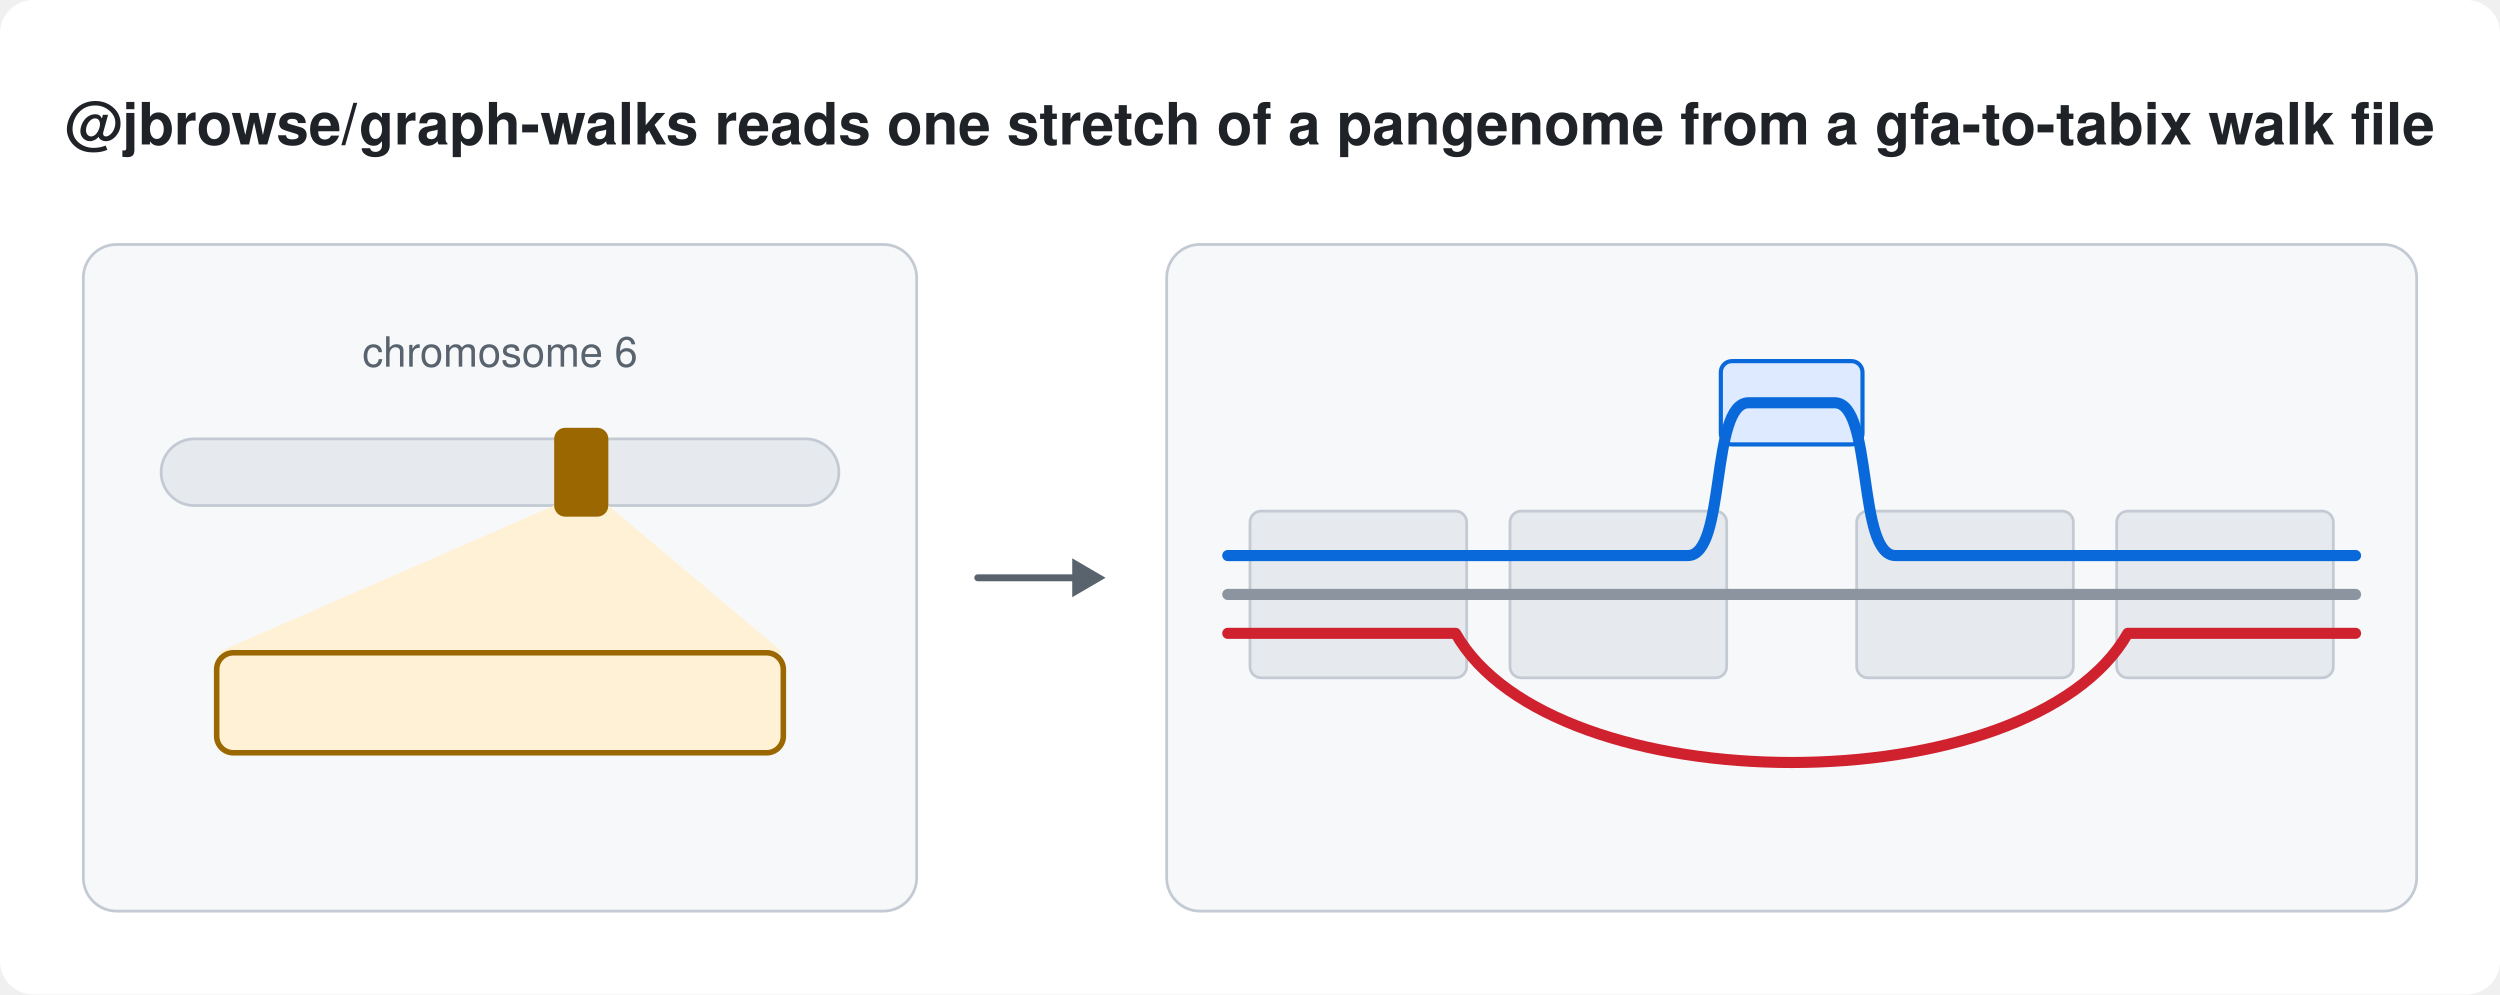
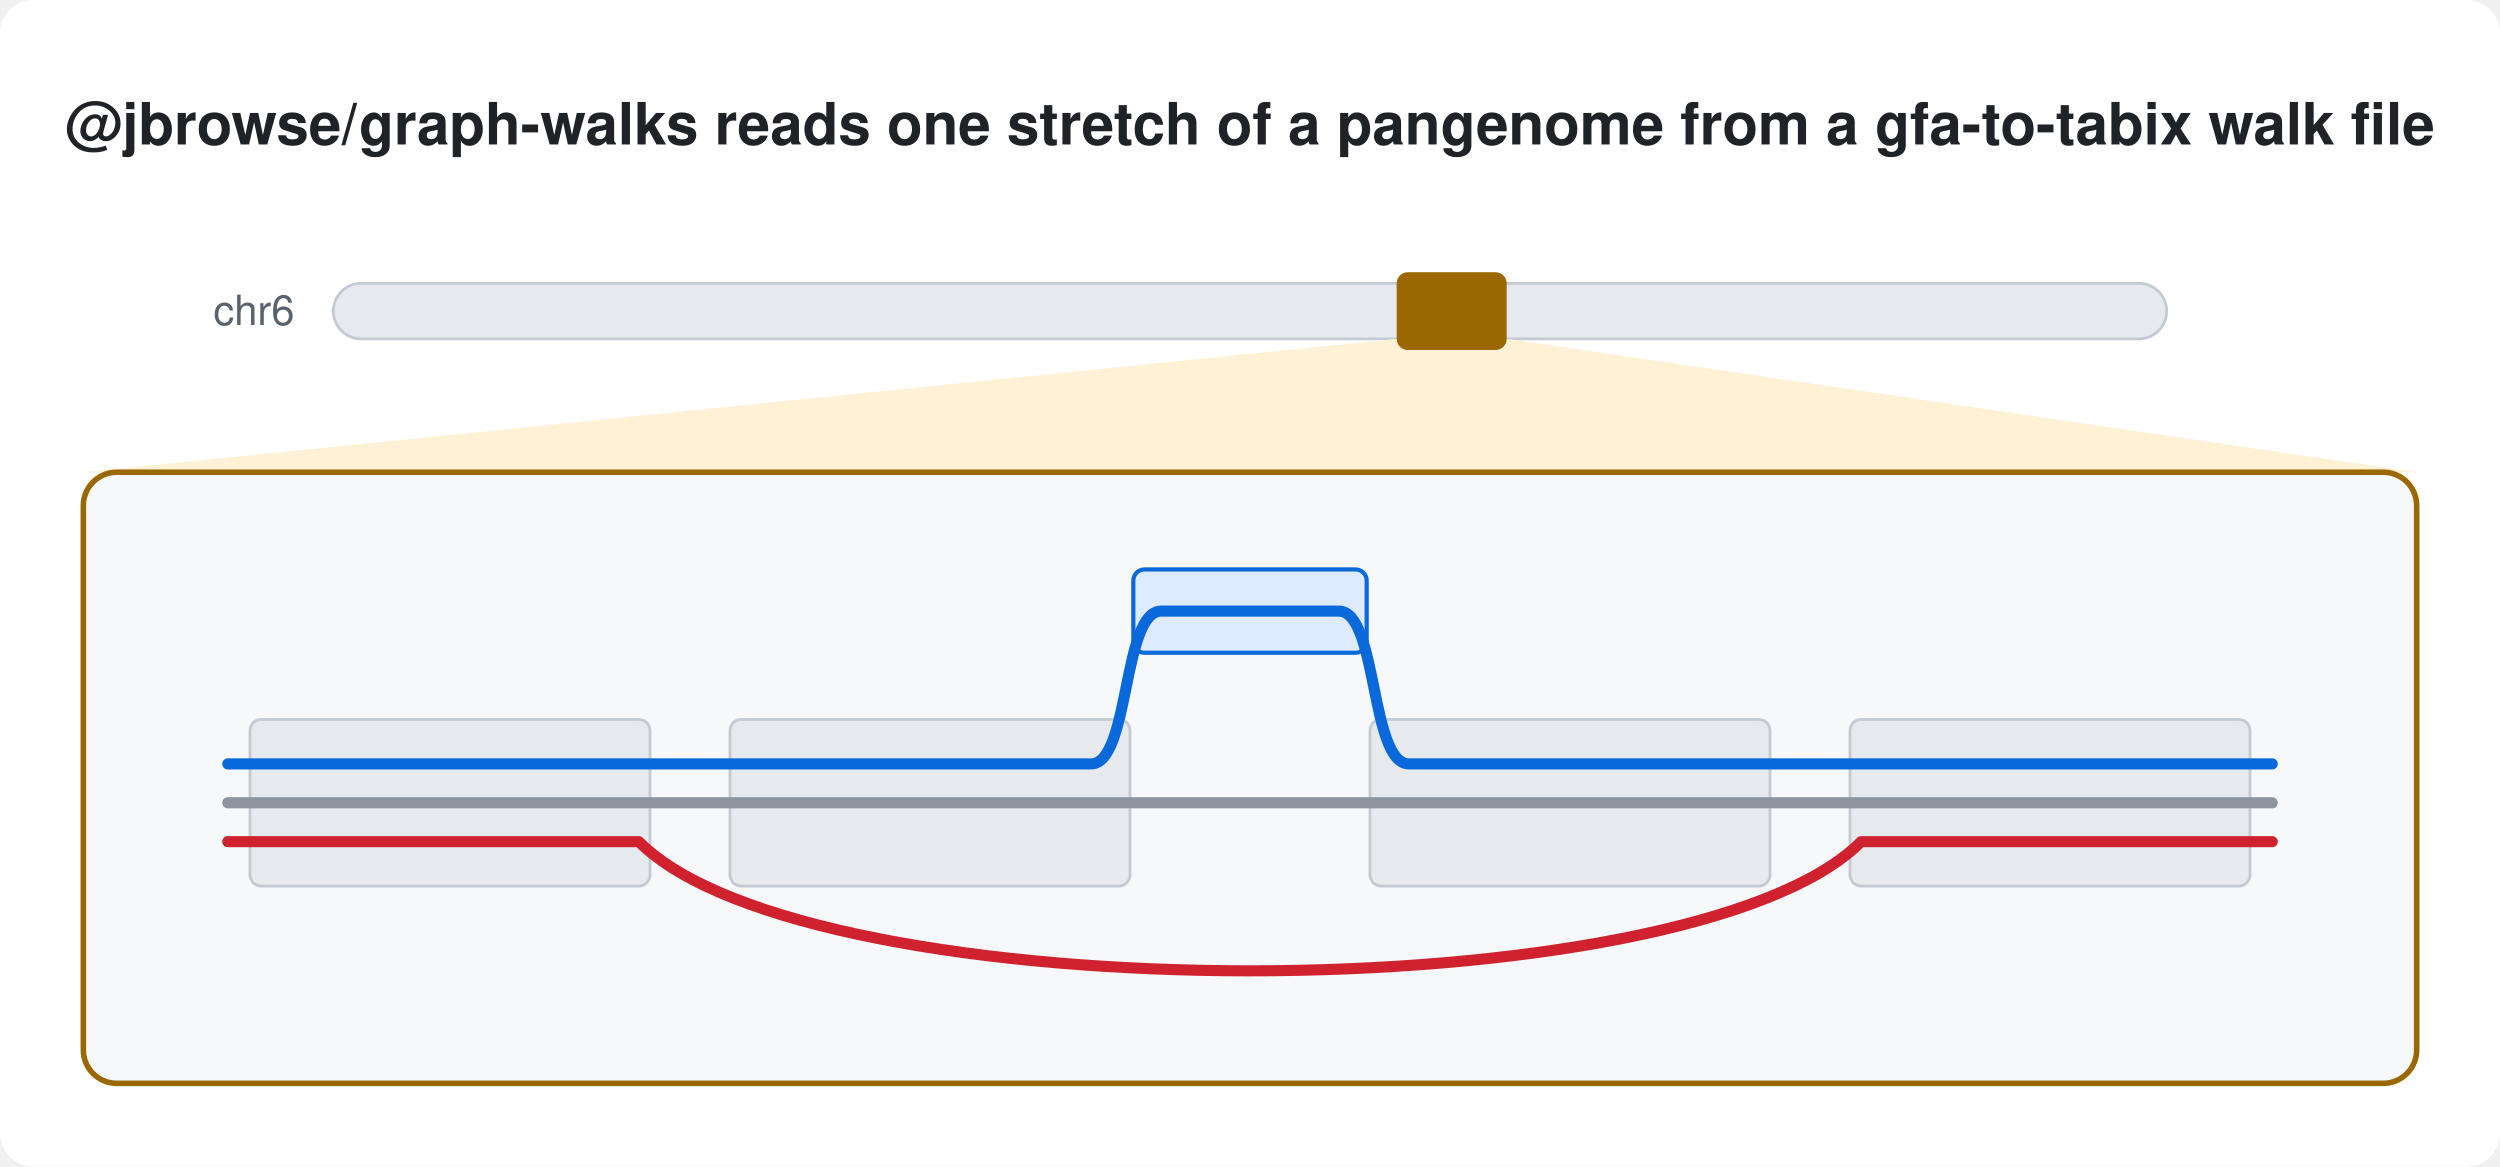
- <svg xmlns="http://www.w3.org/2000/svg" width="900" height="358" viewBox="0 0 900 358" font-family="-apple-system, BlinkMacSystemFont, 'Segoe UI', Helvetica, Arial, sans-serif">
-   <rect width="900" height="358" rx="12" fill="#ffffff" />
+ <svg xmlns="http://www.w3.org/2000/svg" width="900" height="420" viewBox="0 0 900 420" font-family="-apple-system, BlinkMacSystemFont, 'Segoe UI', Helvetica, Arial, sans-serif">
+   <rect width="900" height="420" rx="12" fill="#ffffff" />
  <text x="450.0" y="52.0" font-size="21" fill="#1f2328" font-weight="600" text-anchor="middle">@jbrowse/graph-walks reads one stretch of a pangenome from a gfa-to-tabix walk file</text>
-   <rect x="30.0" y="88.0" width="300.0" height="240.0" rx="12" fill="#f6f8fa" stroke="#c3cad3" stroke-width="1" />
-   <rect x="58.0" y="158.0" width="244.0" height="24.0" rx="12" fill="#e6eaef" stroke="#c3cad3" stroke-width="1" />
-   <path d="M199.5,182 L78,235 L282,235 L219.0,182 Z" fill="#fff1d6" />
-   <rect x="199.5" y="154.0" width="19.5" height="32.0" rx="4" fill="#9a6700" stroke="none" stroke-width="1" />
-   <rect x="78.0" y="235.0" width="204.0" height="36.0" rx="6" fill="#fff1d6" stroke="#9a6700" stroke-width="2" />
-   <text x="180.0" y="132.0" font-size="15" fill="#59636e" font-weight="400" text-anchor="middle">chromosome 6</text>
-   <rect x="420.0" y="88.0" width="450.0" height="240.0" rx="12" fill="#f6f8fa" stroke="#c3cad3" stroke-width="1" />
-   <rect x="450.0" y="184.0" width="78.0" height="60.0" rx="4" fill="#e6eaef" stroke="#c3cad3" stroke-width="1" />
-   <rect x="543.6" y="184.0" width="78.0" height="60.0" rx="4" fill="#e6eaef" stroke="#c3cad3" stroke-width="1" />
-   <rect x="668.4" y="184.0" width="78.0" height="60.0" rx="4" fill="#e6eaef" stroke="#c3cad3" stroke-width="1" />
-   <rect x="762.0" y="184.0" width="78.0" height="60.0" rx="4" fill="#e6eaef" stroke="#c3cad3" stroke-width="1" />
-   <rect x="619.5" y="130.0" width="51.0" height="30.0" rx="4" fill="#ddeaff" stroke="#0969da" stroke-width="1.5" />
-   <path d="M442,200 L607.6,200 C621.6,200 615.5,145 629.5,145 L660.5,145 C674.5,145 668.4,200 682.4,200 L848,200" fill="none" stroke="#0969da" stroke-width="4" stroke-linecap="round" stroke-linejoin="round" />
-   <path d="M442,214 L848,214" fill="none" stroke="#8c959f" stroke-width="4" stroke-linecap="round" stroke-linejoin="round" />
-   <path d="M442,228 L524.0,228 C559.2,290 730.8,290 766.0,228 L848,228" fill="none" stroke="#cf222e" stroke-width="4" stroke-linecap="round" stroke-linejoin="round" />
-   <path d="M352,208.0 L394,208.0" fill="none" stroke="#59636e" stroke-width="2.5" stroke-linecap="round" stroke-linejoin="round" />
-   <path d="M398,208.0 l-12,-7 l0,14 Z" fill="#59636e" />
+   <text x="106.0" y="117.0" font-size="15" fill="#59636e" font-weight="400" text-anchor="end">chr6</text>
+   <rect x="120.0" y="102.0" width="660.0" height="20.0" rx="10" fill="#e6eaef" stroke="#c3cad3" stroke-width="1" />
+   <path d="M502.8,122 L30,170 L870,170 L542.4,122 Z" fill="#fff1d6" />
+   <rect x="502.8" y="98.0" width="39.6" height="28.0" rx="4" fill="#9a6700" stroke="none" stroke-width="1" />
+   <rect x="30.0" y="170.0" width="840.0" height="220.0" rx="12" fill="#f6f8fa" stroke="#9a6700" stroke-width="2" />
+   <rect x="90.0" y="259.0" width="144.0" height="60.0" rx="4" fill="#e6eaef" stroke="#c3cad3" stroke-width="1" />
+   <rect x="262.8" y="259.0" width="144.0" height="60.0" rx="4" fill="#e6eaef" stroke="#c3cad3" stroke-width="1" />
+   <rect x="493.2" y="259.0" width="144.0" height="60.0" rx="4" fill="#e6eaef" stroke="#c3cad3" stroke-width="1" />
+   <rect x="666.0" y="259.0" width="144.0" height="60.0" rx="4" fill="#e6eaef" stroke="#c3cad3" stroke-width="1" />
+   <rect x="408.0" y="205.0" width="84.0" height="30.0" rx="4" fill="#ddeaff" stroke="#0969da" stroke-width="1.5" />
+   <path d="M82,275 L392.8,275 C406.8,275 404.0,220 418.0,220 L482.0,220 C496.0,220 493.2,275 507.2,275 L818,275" fill="none" stroke="#0969da" stroke-width="4" stroke-linecap="round" stroke-linejoin="round" />
+   <path d="M82,289 L818,289" fill="none" stroke="#8c959f" stroke-width="4" stroke-linecap="round" stroke-linejoin="round" />
+   <path d="M82,303 L230.0,303 C291.6,365 608.4,365 670.0,303 L818,303" fill="none" stroke="#cf222e" stroke-width="4" stroke-linecap="round" stroke-linejoin="round" />
</svg>
